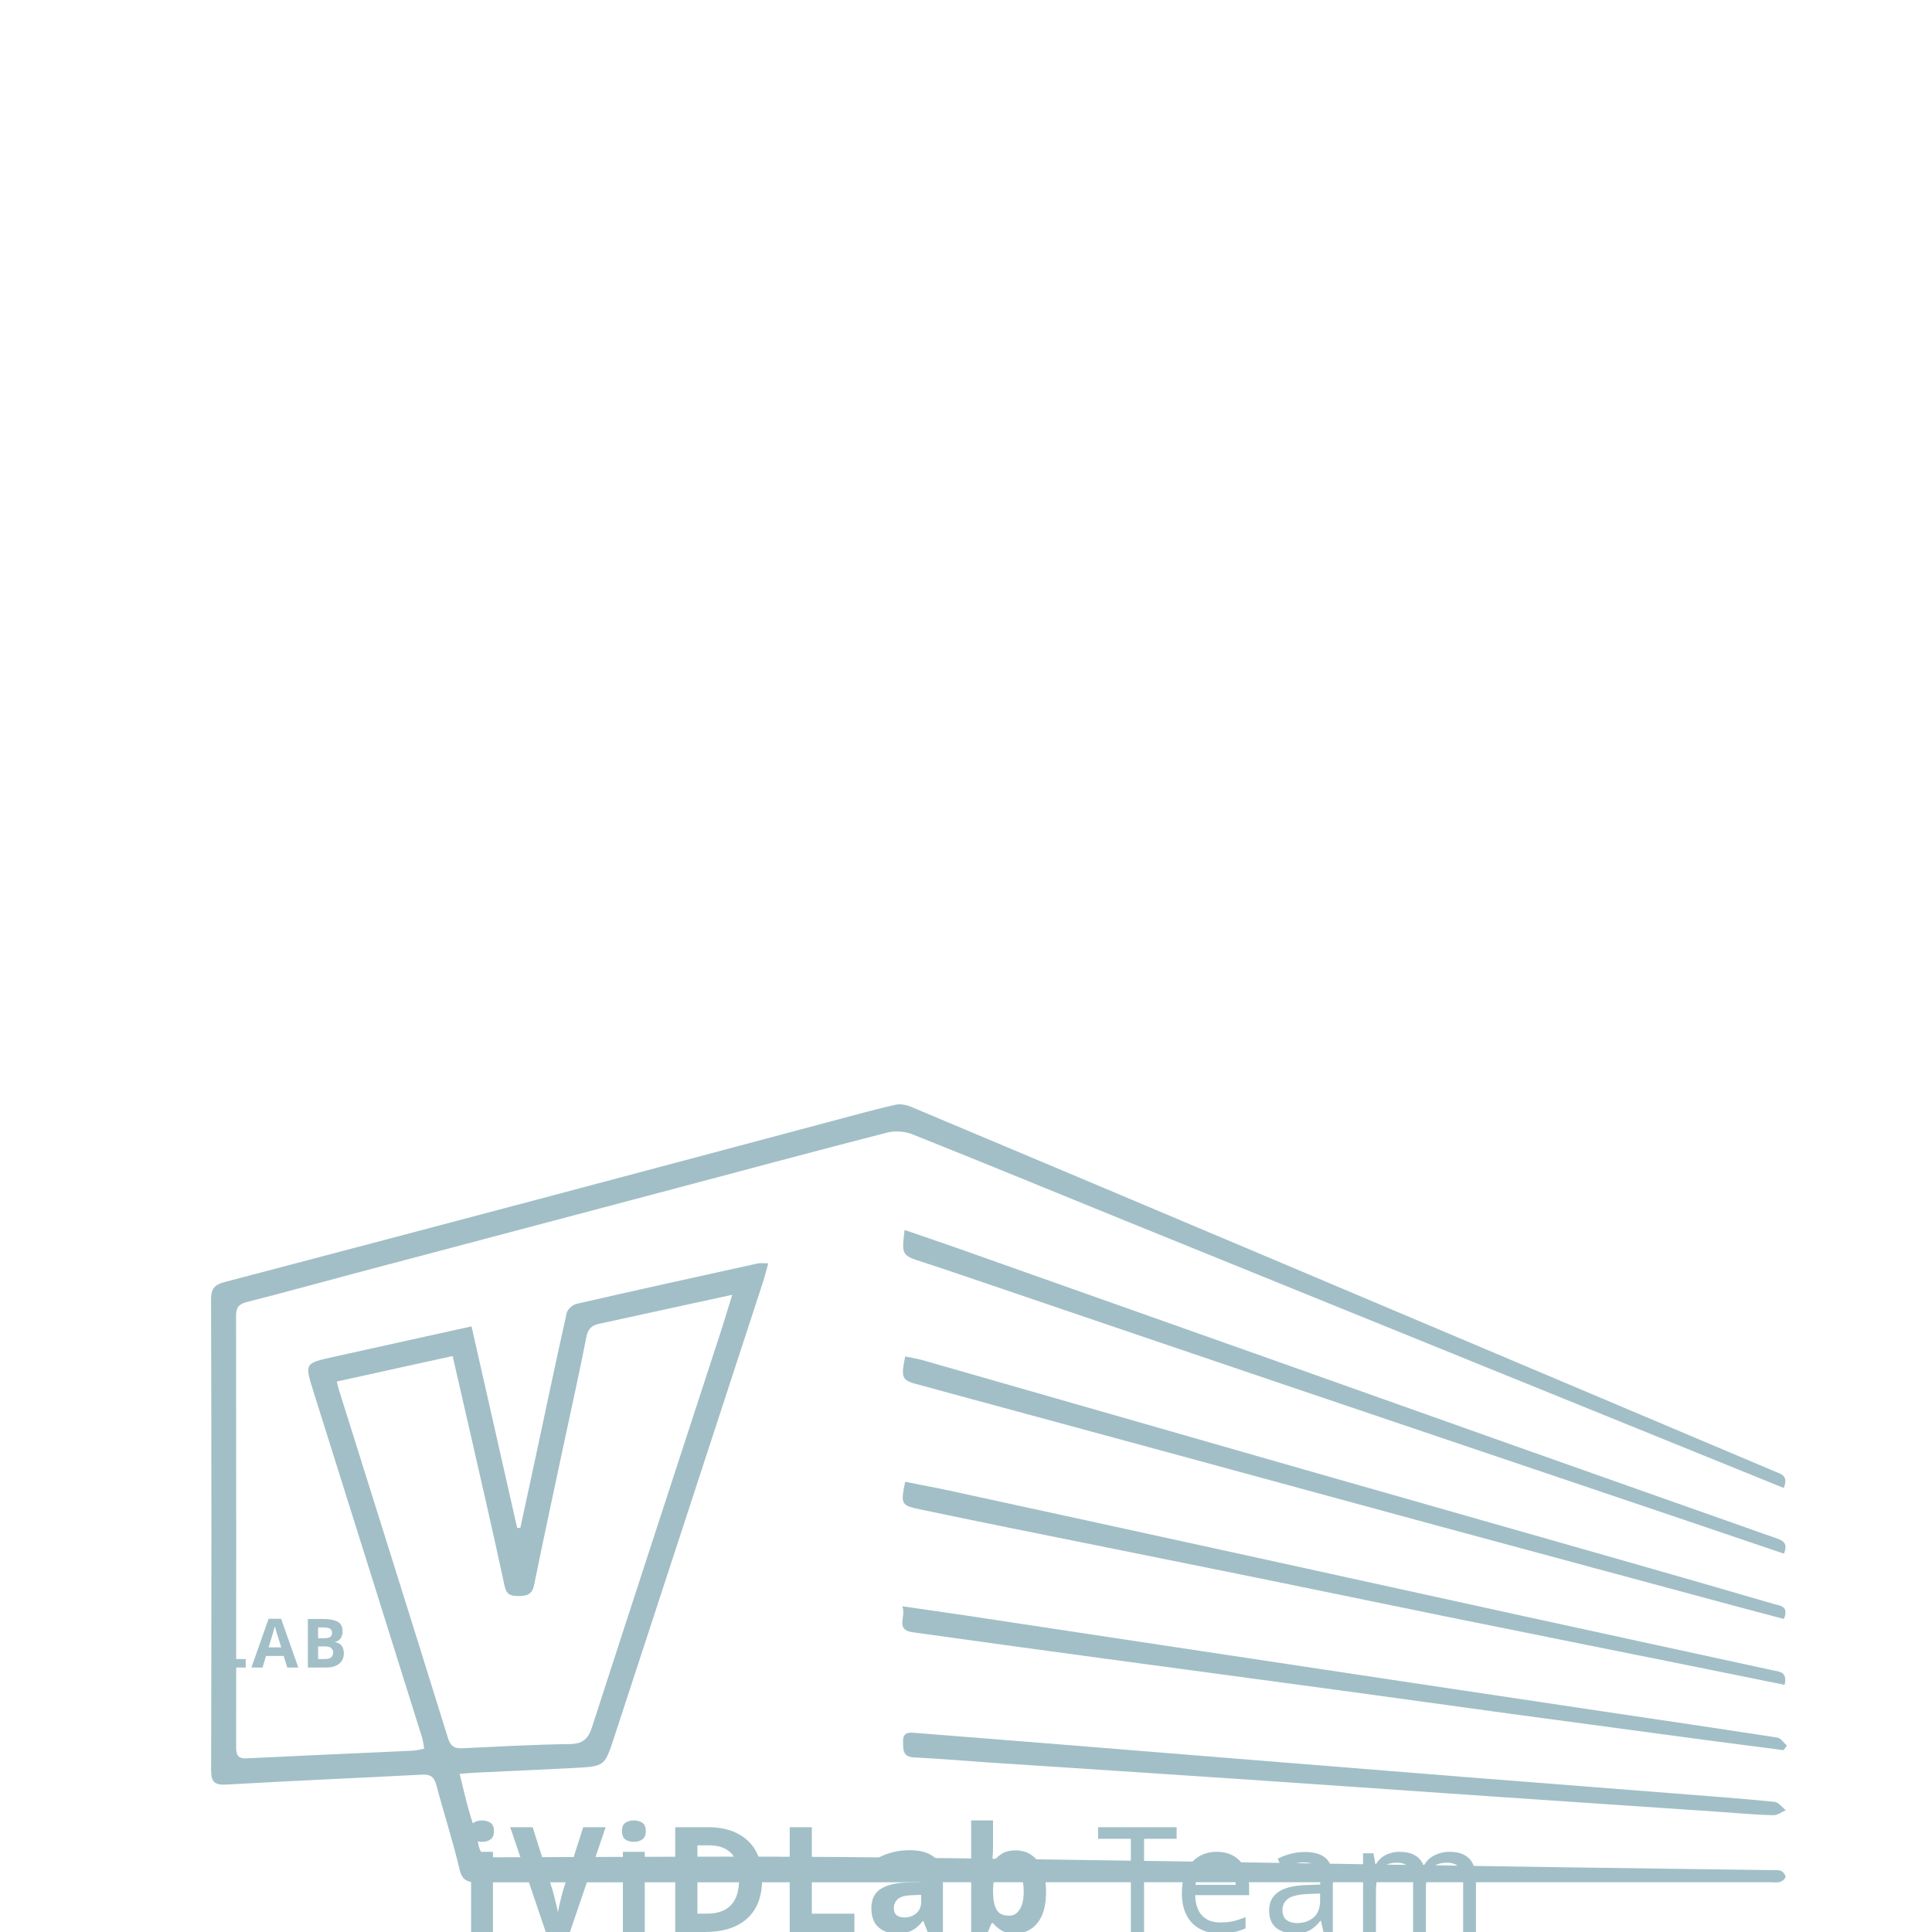
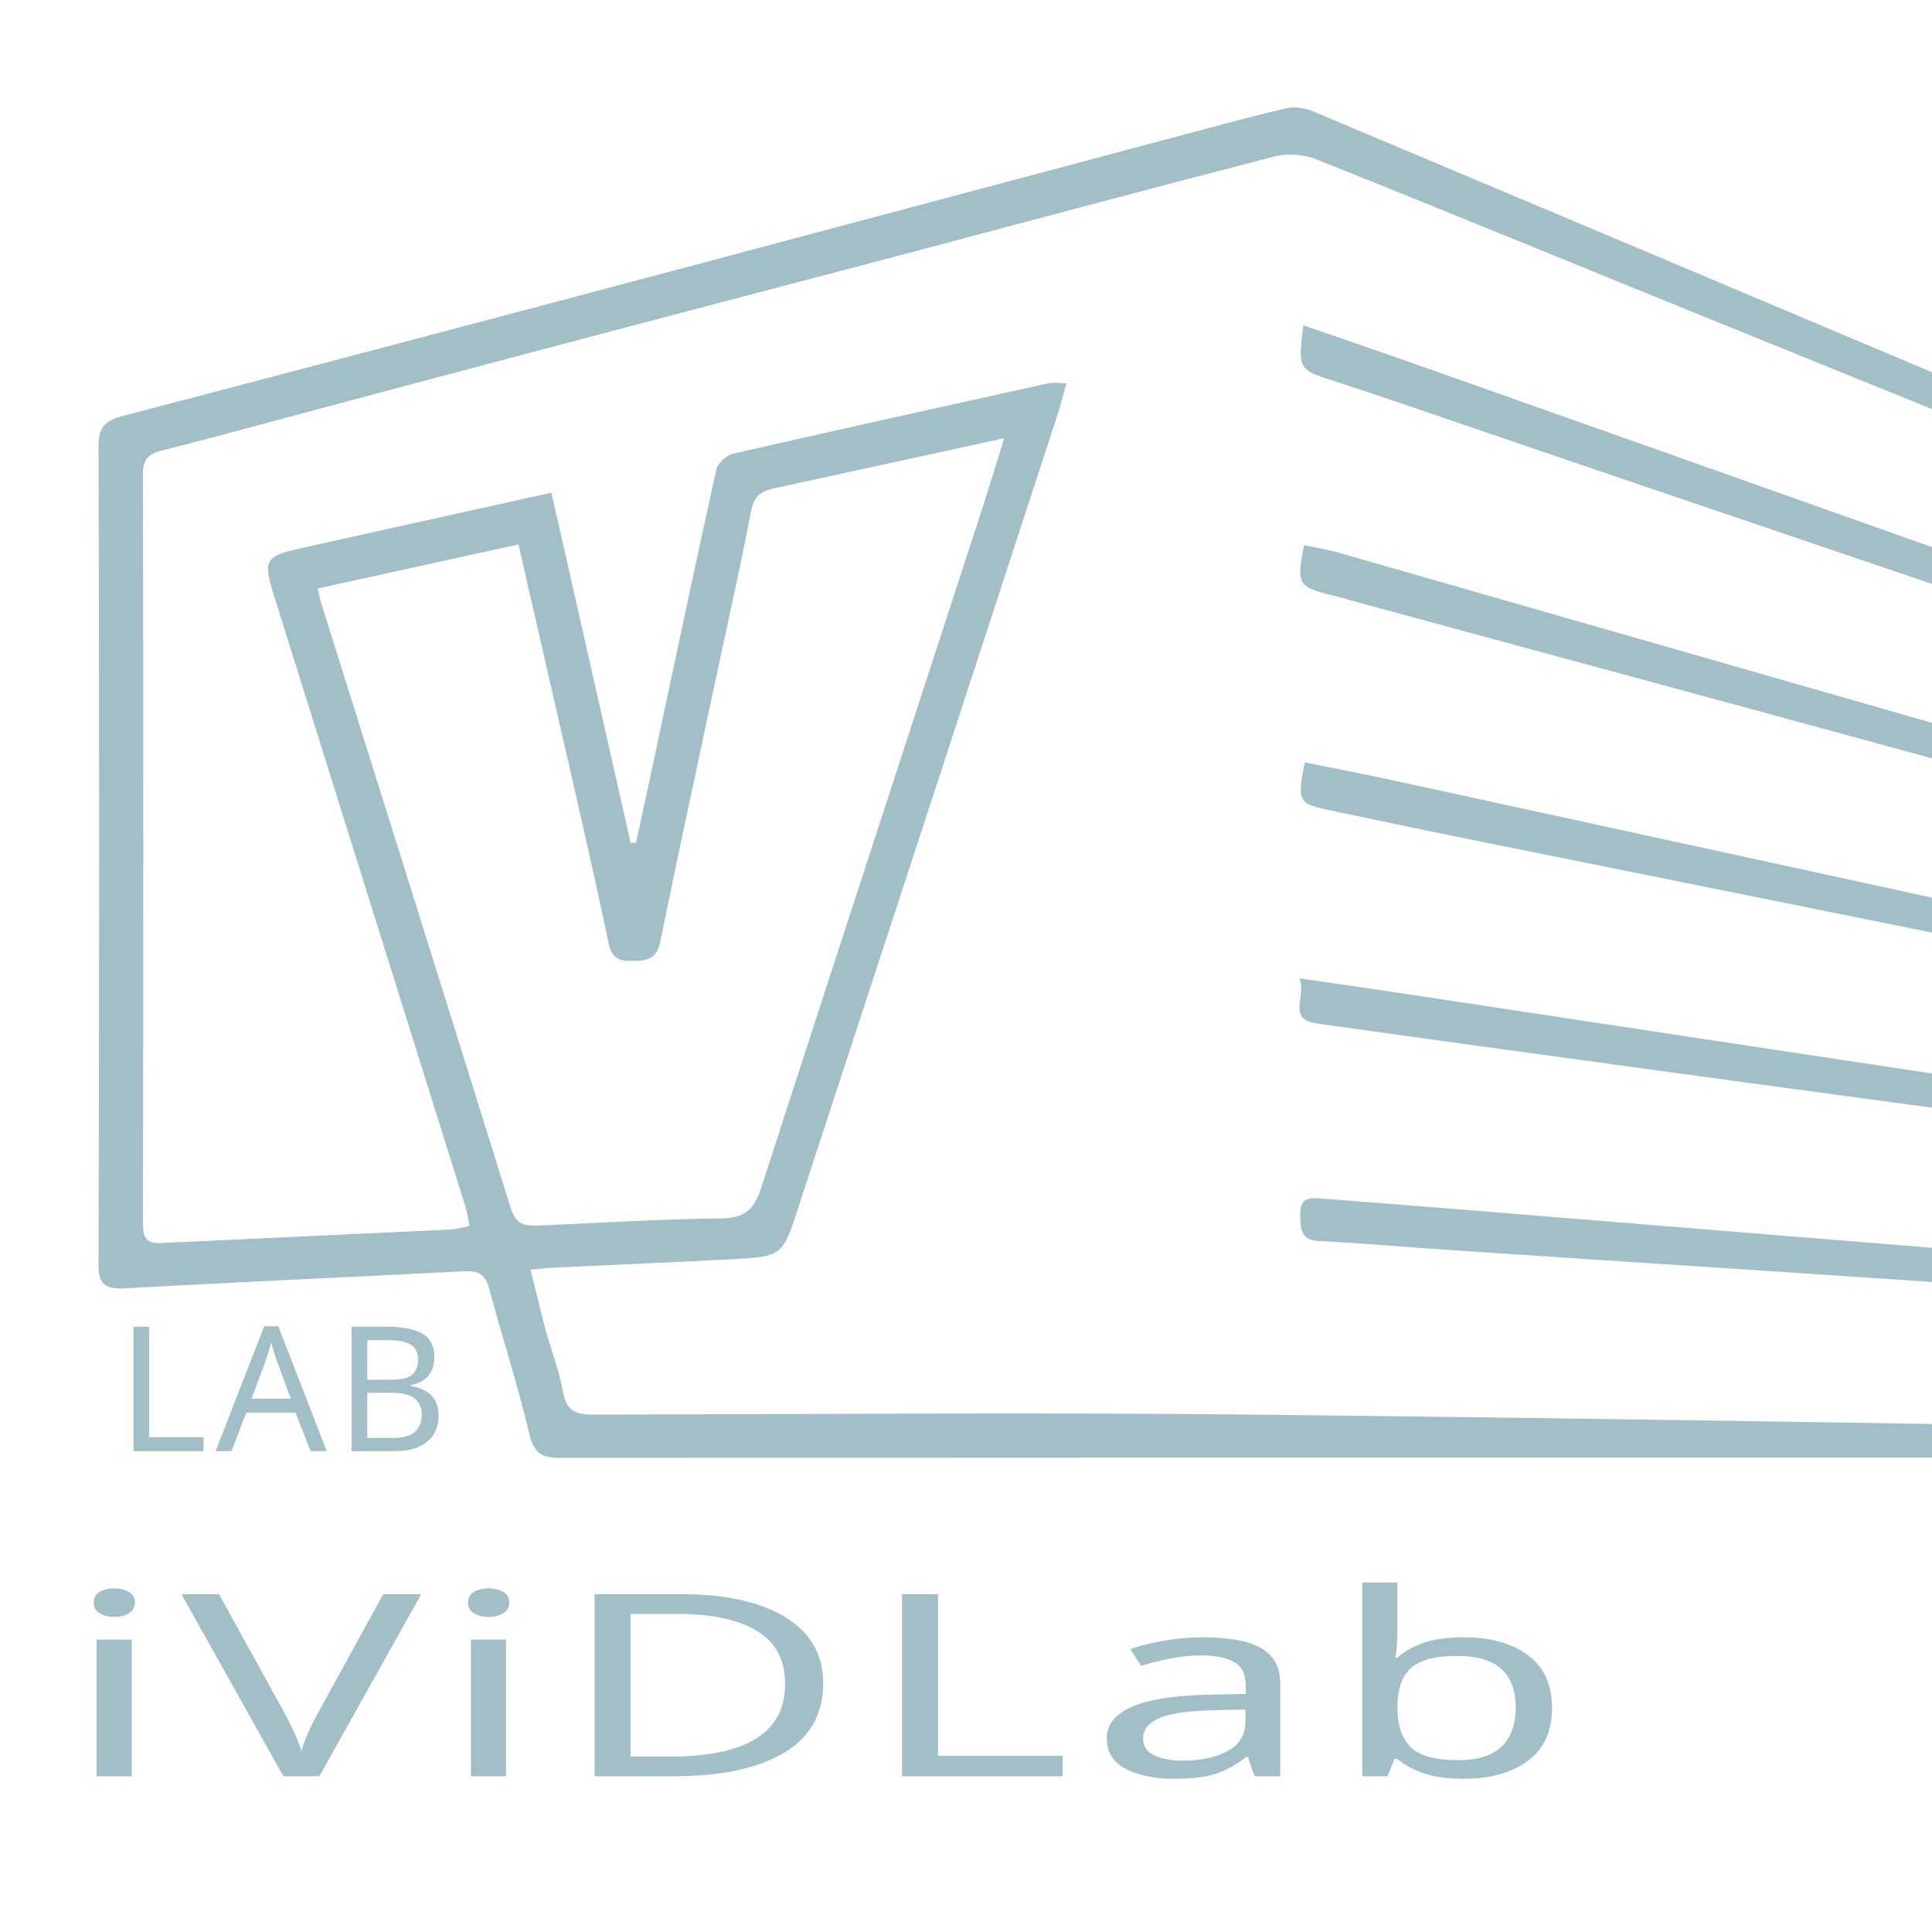
- <svg xmlns="http://www.w3.org/2000/svg" version="1.1" viewBox="0 0 500 500" width="100%" height="100%">
+ <svg xmlns="http://www.w3.org/2000/svg" version="1.1" id="Layer_1" x="0px" y="0px" viewBox="0 0 500 500" style="enable-background:new 0 0 500 500;" xml:space="preserve">
  <style type="text/css">
- 	.st-ice { fill: #A2BFC7; }
- 	.st-brand-title {
- 		fill: #A2BFC7;
- 		font-family: 'Plus Jakarta Sans', 'Be Vietnam Pro', sans-serif;
- 		font-size: 38px;
- 		font-weight: 900;
- 		letter-spacing: 1.5px;
- 	}
- 	.st-brand-team {
- 		font-weight: 500;
- 		fill: #A2BFC7;
- 		opacity: 0.85;
- 	}
- 	.st-lab-sub {
- 		fill: #A2BFC7;
- 		font-family: 'JetBrains Mono', 'Tahoma-Bold', sans-serif;
- 		font-size: 20px;
- 		font-weight: 800;
- 		letter-spacing: 1px;
- 	}
+ 	.st0{fill:#A2BFC7;}
+ 	.st1{font-family:'Tahoma-Bold';}
+ 	.st2{font-size:45.096px;}
+ 	.st3{letter-spacing:2;}
+ 	.st4{font-family:'Arial-Black';}
+ 	.st5{font-size:65.975px;}
+ 	.st6{letter-spacing:2.6;}
</style>
-   <g transform="translate(12, 25)">
-     <g class="st-ice" transform="scale(0.88)">
-       <path d="M510.94,409.19c-8.58-3.48-16.88-6.85-25.18-10.22c-56.21-22.81-112.42-45.61-168.63-68.44    c-20.82-8.45-41.59-17.04-62.46-25.36c-2.23-0.89-5.16-1.08-7.48-0.48c-21.03,5.4-42,11.06-62.99,16.62    c-31.12,8.25-62.24,16.47-93.35,24.72c-10.61,2.82-21.19,5.77-31.84,8.46c-2.4,0.61-3.23,1.57-3.22,4.03    c0.06,42.25,0.05,84.51,0.03,126.76c0,2.17,0.29,3.56,3.04,3.42c16.35-0.81,32.71-1.5,49.07-2.26c0.96-0.04,1.91-0.35,3.2-0.6    c-0.26-1.3-0.37-2.4-0.69-3.42c-10.6-33.82-21.21-67.64-31.85-101.45c-2.67-8.48-2.73-8.45,5.98-10.36    c13.28-2.92,26.55-5.87,40.47-8.95c4.5,19.87,8.96,39.58,13.42,59.29c0.31-0.01,0.62-0.01,0.93-0.02    c1.49-6.91,2.99-13.81,4.47-20.72c3.03-14.16,5.99-28.33,9.16-42.46c0.24-1.08,1.73-2.44,2.86-2.7    c17.76-4.07,35.56-7.98,53.35-11.9c0.81-0.18,1.68-0.02,3.07-0.02c-0.56,2.01-0.99,3.76-1.54,5.47    c-14.61,44.72-29.21,89.44-43.85,134.14c-2.71,8.28-2.78,8.31-11.47,8.78c-9.73,0.52-19.47,0.92-29.21,1.39    c-1.35,0.06-2.69,0.21-4.69,0.36c0.9,3.62,1.67,6.94,2.56,10.23c0.95,3.49,2.31,6.9,2.94,10.44c0.57,3.2,2.12,3.86,5.11,3.86    c37.38-0.09,74.76-0.39,112.14,0.02c66.12,0.72,132.24,1.9,198.36,2.87c21.5,0.32,43,0.58,64.5,0.88c1,0.01,2.08-0.12,2.96,0.21    c0.62,0.24,1.36,1.17,1.35,1.77c-0.01,0.53-0.92,1.3-1.57,1.49c-0.93,0.26-1.98,0.09-2.98,0.09c-126.64,0-253.28-0.01-379.92,0.04    c-2.92,0-4.66-0.32-5.48-3.82c-1.96-8.37-4.64-16.57-6.85-24.89c-0.65-2.44-1.86-3.09-4.25-2.96c-19.1,1-38.2,1.8-57.29,2.91    c-3.64,0.21-4.68-0.66-4.67-4.35c0.11-46.13,0.12-92.26-0.02-138.38c-0.01-3.24,1.24-4.33,3.99-5.05    c31.98-8.4,63.96-16.84,95.93-25.32c28.35-7.52,56.69-15.1,85.03-22.64c5.43-1.44,10.84-2.96,16.32-4.18    c1.42-0.32,3.19,0.01,4.57,0.59c36.71,15.42,73.4,30.89,110.08,46.39c47.96,20.26,95.9,40.55,143.86,60.81    C510.12,405.08,512.45,405.55,510.94,409.19z M85.42,377.88c0.31,1.23,0.42,1.82,0.6,2.39c10.73,34.17,21.49,68.33,32.11,102.54    c0.78,2.51,2.04,3.02,4.31,2.92c10.49-0.49,20.98-1.09,31.47-1.22c3.85-0.05,5.45-1.55,6.56-4.99    c12.57-38.83,25.26-77.62,37.91-116.42c1.06-3.27,2.03-6.56,3.32-10.72c-4.45,0.97-8.04,1.75-11.63,2.53    c-9.15,1.99-18.29,3.99-27.44,5.98c-2.09,0.46-3.33,1.35-3.81,3.82c-1.96,10.17-4.25,20.28-6.4,30.42    c-3.01,14.16-6.09,28.31-8.96,42.51c-0.6,2.99-2.24,3.35-4.76,3.32c-2.28-0.03-3.41-0.4-3.98-3.1    c-3.35-15.75-7.02-31.43-10.58-47.14c-1.51-6.65-3.05-13.3-4.66-20.33C107.87,372.94,96.75,375.39,85.42,377.88z" />
-       <path d="M511.01,428.51c-12.86-4.36-25.48-8.64-38.11-12.91c-36.41-12.31-72.83-24.59-109.23-36.92    c-31.45-10.65-62.88-21.36-94.32-32.04c-3.78-1.28-7.56-2.58-11.36-3.79c-6.46-2.06-6.5-2.08-5.59-9.54    c5.56,1.92,11.03,3.77,16.47,5.69c28.71,10.15,57.42,20.32,86.13,30.5c26.11,9.26,52.21,18.56,78.33,27.82    c24.94,8.84,49.89,17.64,74.84,26.45C510.15,424.47,512.47,424.96,511.01,428.51z" />
-       <path d="M496.03,504.71c-24.06-1.63-48.11-3.25-72.17-4.89c-24.8-1.7-49.6-3.46-74.41-5.13c-24.06-1.62-48.12-3.17-72.18-4.76    c-7.35-0.49-14.7-1.15-22.06-1.5c-3.42-0.16-3.2-2.27-3.27-4.61c-0.09-2.98,1.85-2.74,3.78-2.59c12.58,0.99,25.15,1.99,37.73,3    c20.17,1.62,40.34,3.27,60.51,4.89c20.92,1.69,41.84,3.38,62.76,5.04c20.80,1.65,41.6,3.26,62.39,4.89    c9.71,0.76,19.43,1.48,29.13,2.44c1.17,0.12,2.21,1.61,3.3,2.47c-1.18,0.51-2.37,1.47-3.54,1.46c-3.99-0.04-7.98-0.43-11.97-0.68    C496.03,504.73,496.03,504.72,496.03,504.71z" />
-       <path d="M510.97,447.71c-4.29-1.14-8.59-2.26-12.87-3.41c-29.03-7.83-58.07-15.64-87.09-23.5c-27.34-7.41-54.66-14.88-81.99-22.31    c-22.28-6.05-44.56-12.09-66.83-18.13c-1.68-0.46-3.35-0.97-5.05-1.39c-5.61-1.37-5.92-1.87-4.56-8.45    c1.77,0.38,3.58,0.64,5.32,1.14c37.43,10.72,74.85,21.48,112.29,32.19c31.66,9.06,63.34,18.06,95.01,27.1    c14.27,4.08,28.54,8.17,42.78,12.34C509.76,443.81,512.62,443.89,510.97,447.71z" />
-       <path d="M511.2,467.09c-8.68-1.76-16.97-3.44-25.26-5.12c-24.71-4.98-49.42-9.92-74.12-14.93c-18.58-3.77-37.14-7.66-55.73-11.43    c-24.57-4.99-49.16-9.91-73.73-14.88c-8.44-1.71-16.86-3.47-25.29-5.22c-5.71-1.19-5.89-1.49-4.5-8.15    c4.81,0.97,9.65,1.87,14.46,2.92c28.28,6.14,56.56,12.31,84.83,18.49c27.67,6.05,55.32,12.16,82.99,18.2    c24.25,5.3,48.52,10.54,72.78,15.82C509.57,463.21,512.11,463.14,511.2,467.09z" />
-       <path d="M510.89,486.3c-8.65-1.13-17.3-2.23-25.94-3.38c-18.2-2.43-36.39-4.88-54.58-7.35c-16.96-2.31-33.9-4.69-50.86-6.99    c-23.39-3.17-46.8-6.29-70.19-9.46c-18.19-2.47-36.38-4.95-54.57-7.5c-5.25-0.74-1.77-4.6-3.04-7.64    c6.77,0.98,12.78,1.82,18.77,2.72c20.75,3.13,41.49,6.28,62.24,9.41c21.12,3.19,42.23,6.38,63.35,9.55    c20.38,3.06,40.75,6.11,61.13,9.15c17.29,2.58,34.59,5.11,51.86,7.79c1.04,0.16,1.89,1.55,2.82,2.36    C511.56,485.42,511.23,485.86,510.89,486.3z" />
-       <text transform="matrix(1 0 0 1 48 462)" class="st-lab-sub">LAB</text>
-     </g>
-     <text x="240" y="475" text-anchor="middle" class="st-brand-title">
- 		iViDLab <tspan class="st-brand-team">Team</tspan>
-     </text>
-   </g>
+   <path class="st0" d="M732.3,200.1c-13.1-5.3-25.8-10.5-38.5-15.6C608,149.7,522.1,114.8,436.2,80c-31.8-12.9-63.5-26-95.4-38.7  c-3.4-1.4-7.9-1.7-11.4-0.7c-32.1,8.3-64.2,16.9-96.2,25.4C185.6,78.5,138,91,90.5,103.7c-16.2,4.3-32.4,8.8-48.6,12.9  c-3.7,0.9-4.9,2.4-4.9,6.2c0.1,64.6,0.1,129.1,0,193.7c0,3.3,0.4,5.4,4.6,5.2c25-1.2,50-2.3,75-3.5c1.5-0.1,2.9-0.5,4.9-0.9  c-0.4-2-0.6-3.7-1.1-5.2C104.2,260.4,88,208.7,71.8,157c-4.1-13-4.2-12.9,9.1-15.8c20.3-4.5,40.6-9,61.8-13.7  c6.9,30.4,13.7,60.5,20.5,90.6c0.5,0,0.9,0,1.4,0c2.3-10.6,4.6-21.1,6.8-31.7c4.6-21.6,9.2-43.3,14-64.9c0.4-1.7,2.6-3.7,4.4-4.1  c27.1-6.2,54.3-12.2,81.5-18.2c1.2-0.3,2.6,0,4.7,0c-0.9,3.1-1.5,5.7-2.4,8.4c-22.3,68.3-44.6,136.6-67,204.9  c-4.1,12.7-4.2,12.7-17.5,13.4c-14.9,0.8-29.7,1.4-44.6,2.1c-2.1,0.1-4.1,0.3-7.2,0.6c1.4,5.5,2.6,10.6,3.9,15.6  c1.5,5.3,3.5,10.5,4.5,16c0.9,4.9,3.2,5.9,7.8,5.9c57.1-0.1,114.2-0.6,171.3,0c101,1.1,202,2.9,303.1,4.4  c32.8,0.5,65.7,0.9,98.5,1.3c1.5,0,3.2-0.2,4.5,0.3c0.9,0.4,2.1,1.8,2.1,2.7c0,0.8-1.4,2-2.4,2.3c-1.4,0.4-3,0.1-4.6,0.1  c-193.5,0-387,0-580.5,0.1c-4.5,0-7.1-0.5-8.4-5.8c-3-12.8-7.1-25.3-10.5-38c-1-3.7-2.8-4.7-6.5-4.5c-29.2,1.5-58.4,2.8-87.5,4.4  c-5.6,0.3-7.2-1-7.1-6.6c0.2-70.5,0.2-141,0-211.4c0-5,1.9-6.6,6.1-7.7c48.9-12.8,97.7-25.7,146.6-38.7  c43.3-11.5,86.6-23.1,129.9-34.6c8.3-2.2,16.6-4.5,24.9-6.4c2.2-0.5,4.9,0,7,0.9c56.1,23.6,112.1,47.2,168.2,70.9  c73.3,31,146.5,62,219.8,92.9C731.1,193.9,734.6,194.6,732.3,200.1z M82.2,152.3c0.5,1.9,0.6,2.8,0.9,3.7  c16.4,52.2,32.8,104.4,49.1,156.7c1.2,3.8,3.1,4.6,6.6,4.5c16-0.7,32.1-1.7,48.1-1.9c5.9-0.1,8.3-2.4,10-7.6  c19.2-59.3,38.6-118.6,57.9-177.9c1.6-5,3.1-10,5.1-16.4c-6.8,1.5-12.3,2.7-17.8,3.9c-14,3-27.9,6.1-41.9,9.1  c-3.2,0.7-5.1,2.1-5.8,5.8c-3,15.5-6.5,31-9.8,46.5c-4.6,21.6-9.3,43.3-13.7,64.9c-0.9,4.6-3.4,5.1-7.3,5.1c-3.5,0-5.2-0.6-6.1-4.7  c-5.1-24.1-10.7-48-16.2-72c-2.3-10.2-4.7-20.3-7.1-31.1C116.5,144.8,99.5,148.5,82.2,152.3z" />
+   <path class="st0" d="M732.4,229.7c-19.6-6.7-38.9-13.2-58.2-19.7c-55.6-18.8-111.3-37.6-166.9-56.4c-48.1-16.3-96.1-32.6-144.1-49  c-5.8-2-11.6-3.9-17.4-5.8c-9.9-3.1-9.9-3.2-8.5-14.6c8.5,2.9,16.9,5.8,25.2,8.7c43.9,15.5,87.7,31,131.6,46.6  c39.9,14.1,79.8,28.4,119.7,42.5c38.1,13.5,76.2,27,114.3,40.4C731.1,223.5,734.7,224.2,732.4,229.7z" />
+   <path class="st0" d="M709.5,346.1c-36.8-2.5-73.5-5-110.3-7.5c-37.9-2.6-75.8-5.3-113.7-7.8c-36.8-2.5-73.5-4.8-110.3-7.3  c-11.2-0.7-22.5-1.8-33.7-2.3c-5.2-0.2-4.9-3.5-5-7c-0.1-4.6,2.8-4.2,5.8-4c19.2,1.5,38.4,3,57.6,4.6c30.8,2.5,61.6,5,92.4,7.5  c32,2.6,63.9,5.2,95.9,7.7c31.8,2.5,63.6,5,95.3,7.5c14.8,1.2,29.7,2.3,44.5,3.7c1.8,0.2,3.4,2.5,5,3.8c-1.8,0.8-3.6,2.2-5.4,2.2  C721.7,347.1,715.6,346.5,709.5,346.1C709.5,346.1,709.5,346.1,709.5,346.1z" />
+   <path class="st0" d="M732.4,259c-6.6-1.7-13.1-3.5-19.7-5.2c-44.4-12-88.7-23.9-133.1-35.9c-41.8-11.3-83.5-22.7-125.3-34.1  c-34-9.2-68.1-18.5-102.1-27.7c-2.6-0.7-5.1-1.5-7.7-2.1c-8.6-2.1-9-2.9-7-12.9c2.7,0.6,5.5,1,8.1,1.7  c57.2,16.4,114.4,32.8,171.6,49.2c48.4,13.8,96.8,27.6,145.2,41.4c21.8,6.2,43.6,12.5,65.4,18.9C730.5,253,734.9,253.2,732.4,259z" />
+   <path class="st0" d="M732.7,288.6c-13.3-2.7-25.9-5.3-38.6-7.8c-37.8-7.6-75.5-15.2-113.2-22.8c-28.4-5.8-56.7-11.7-85.1-17.5  c-37.5-7.6-75.1-15.1-112.6-22.7c-12.9-2.6-25.8-5.3-38.6-8c-8.7-1.8-9-2.3-6.9-12.5c7.3,1.5,14.7,2.9,22.1,4.5  c43.2,9.4,86.4,18.8,129.6,28.2c42.3,9.2,84.5,18.6,126.8,27.8c37.1,8.1,74.1,16.1,111.2,24.2C730.2,282.7,734.1,282.6,732.7,288.6z  " />
+   <path class="st0" d="M732.2,318c-13.2-1.7-26.4-3.4-39.6-5.2c-27.8-3.7-55.6-7.5-83.4-11.2c-25.9-3.5-51.8-7.2-77.7-10.7  c-35.7-4.8-71.5-9.6-107.2-14.5c-27.8-3.8-55.6-7.6-83.4-11.5c-8-1.1-2.7-7-4.6-11.7c10.3,1.5,19.5,2.8,28.7,4.2  c31.7,4.8,63.4,9.6,95.1,14.4c32.3,4.9,64.5,9.7,96.8,14.6c31.1,4.7,62.3,9.3,93.4,14c26.4,3.9,52.8,7.8,79.2,11.9  c1.6,0.2,2.9,2.4,4.3,3.6C733.3,316.6,732.8,317.3,732.2,318z" />
+   <text transform="matrix(1 0 0 1 30.164 375.5602)" class="st0 st1 st2 st3">LAB</text>
+   <text transform="matrix(1.5675 0 0 1 16.2073 459.691)" class="st0 st4 st5 st6">iViDLab</text>
</svg>
